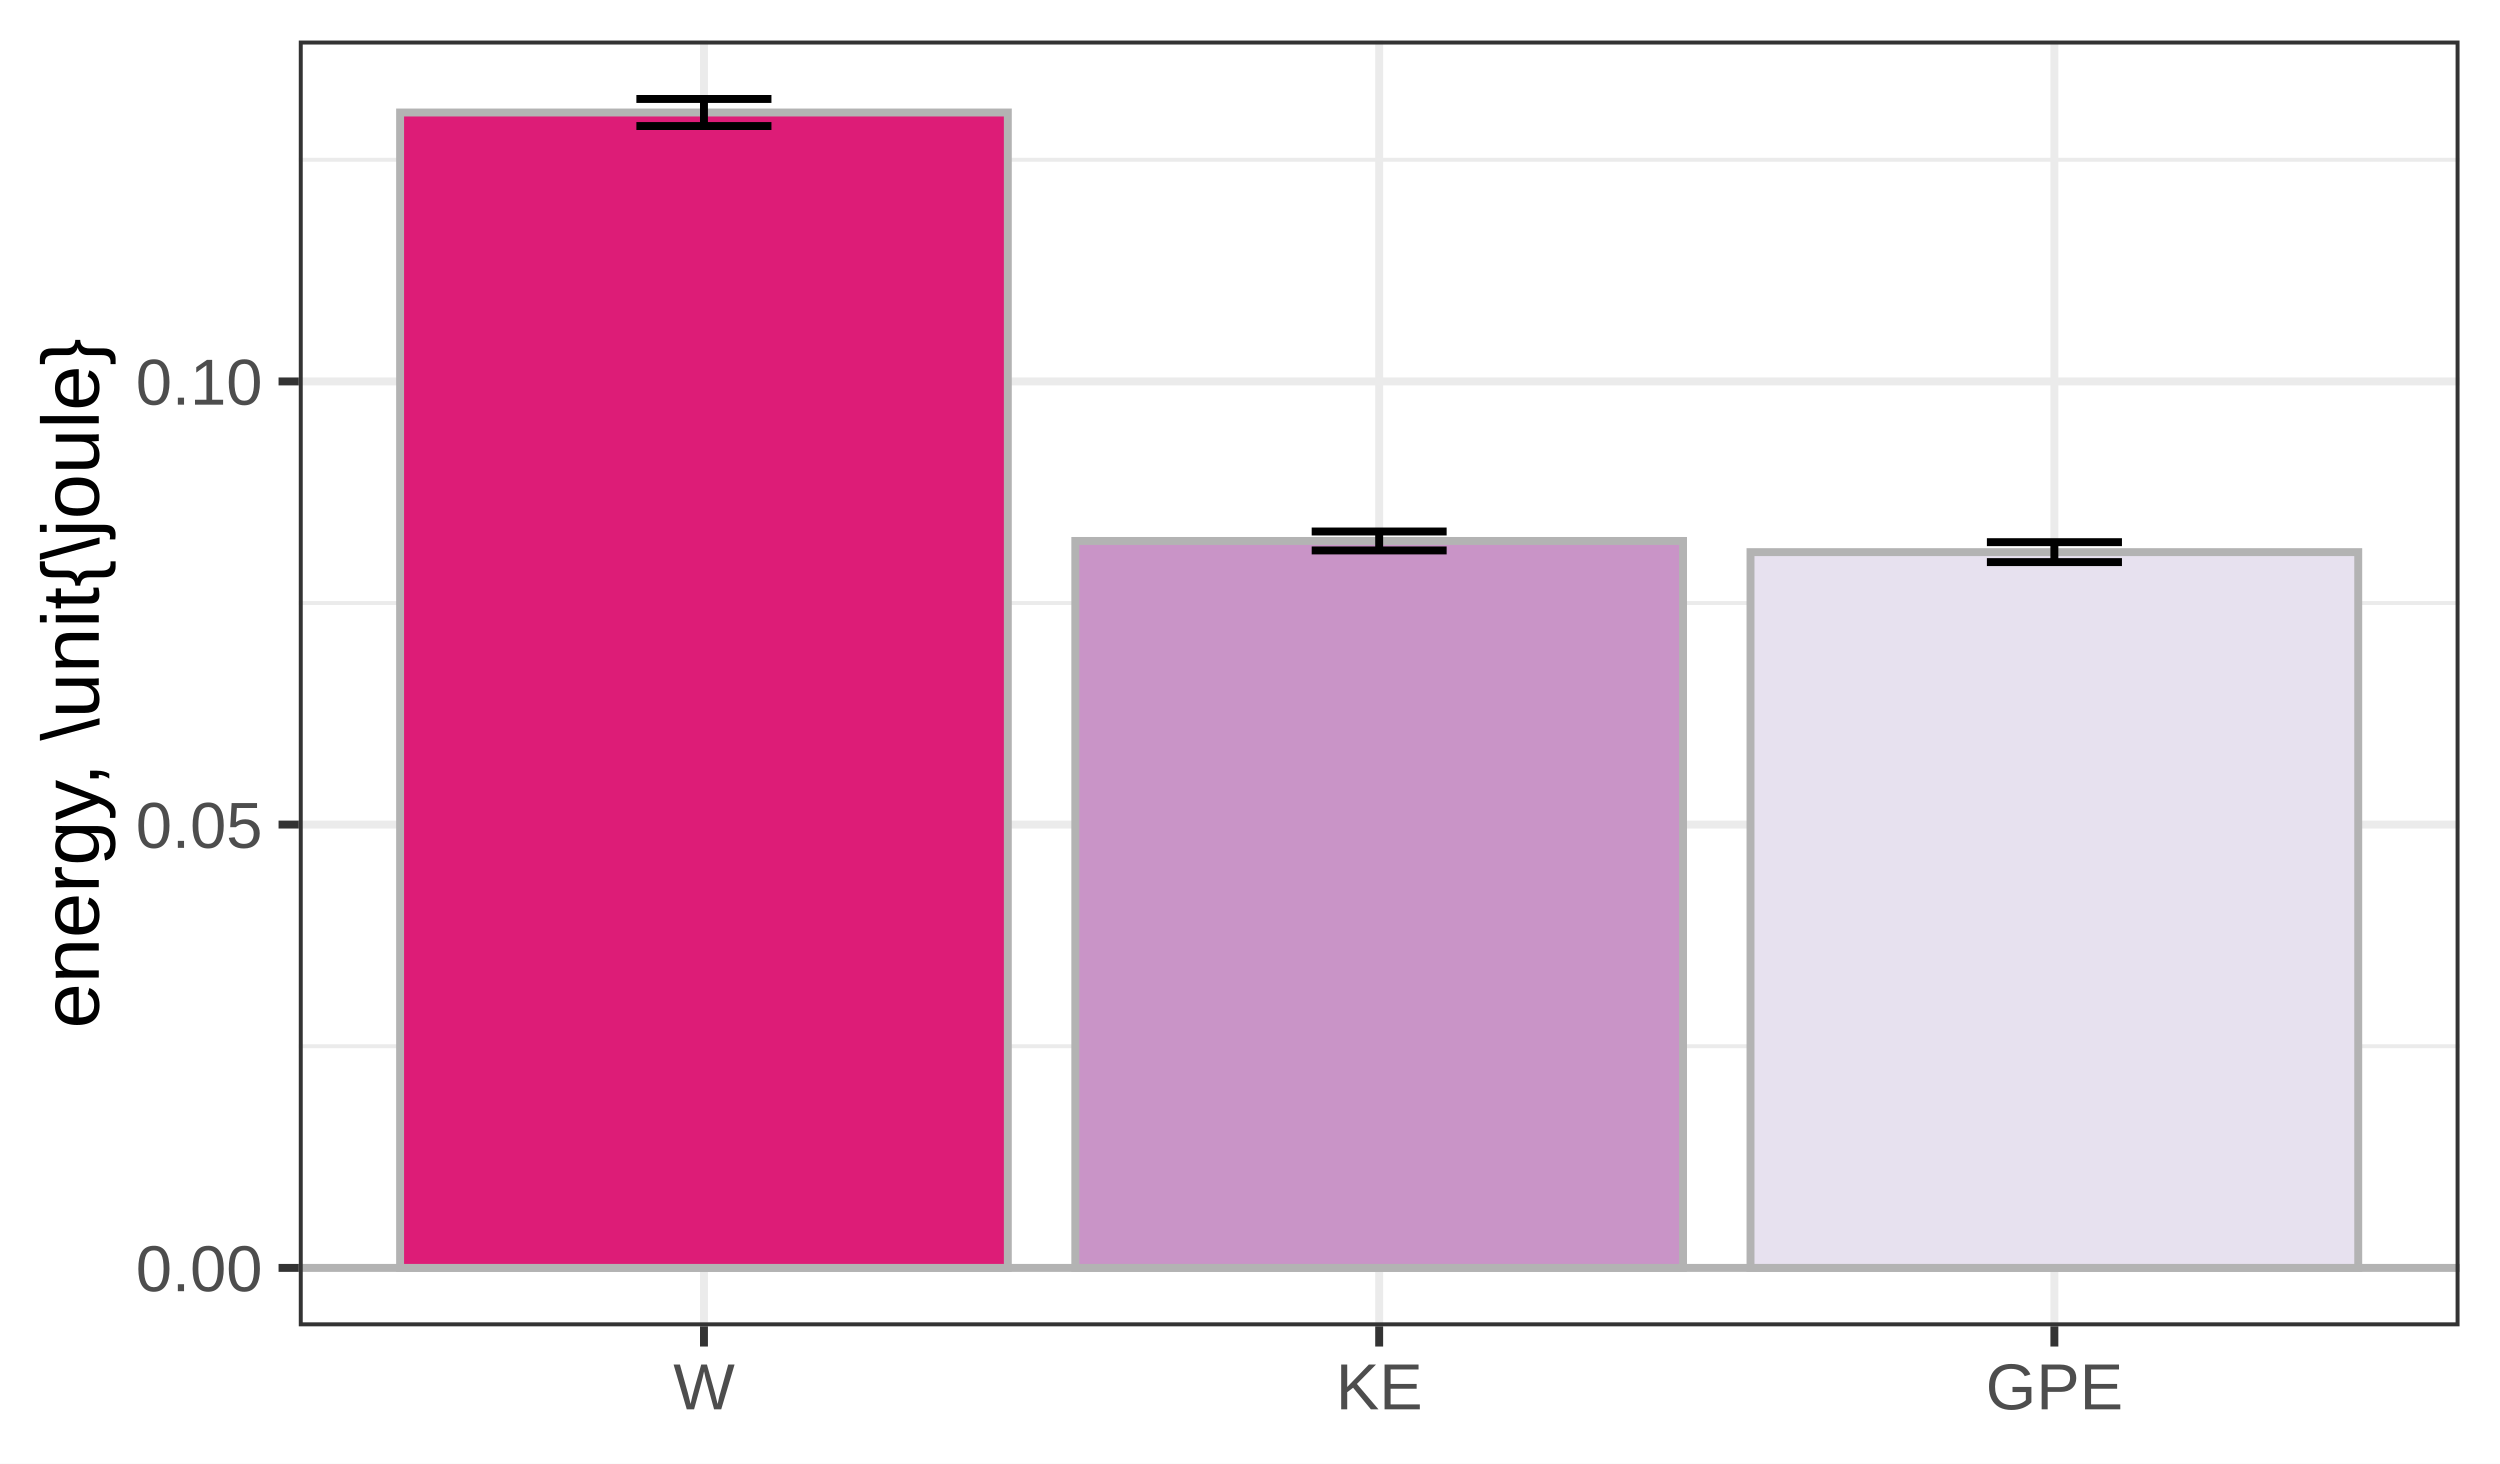
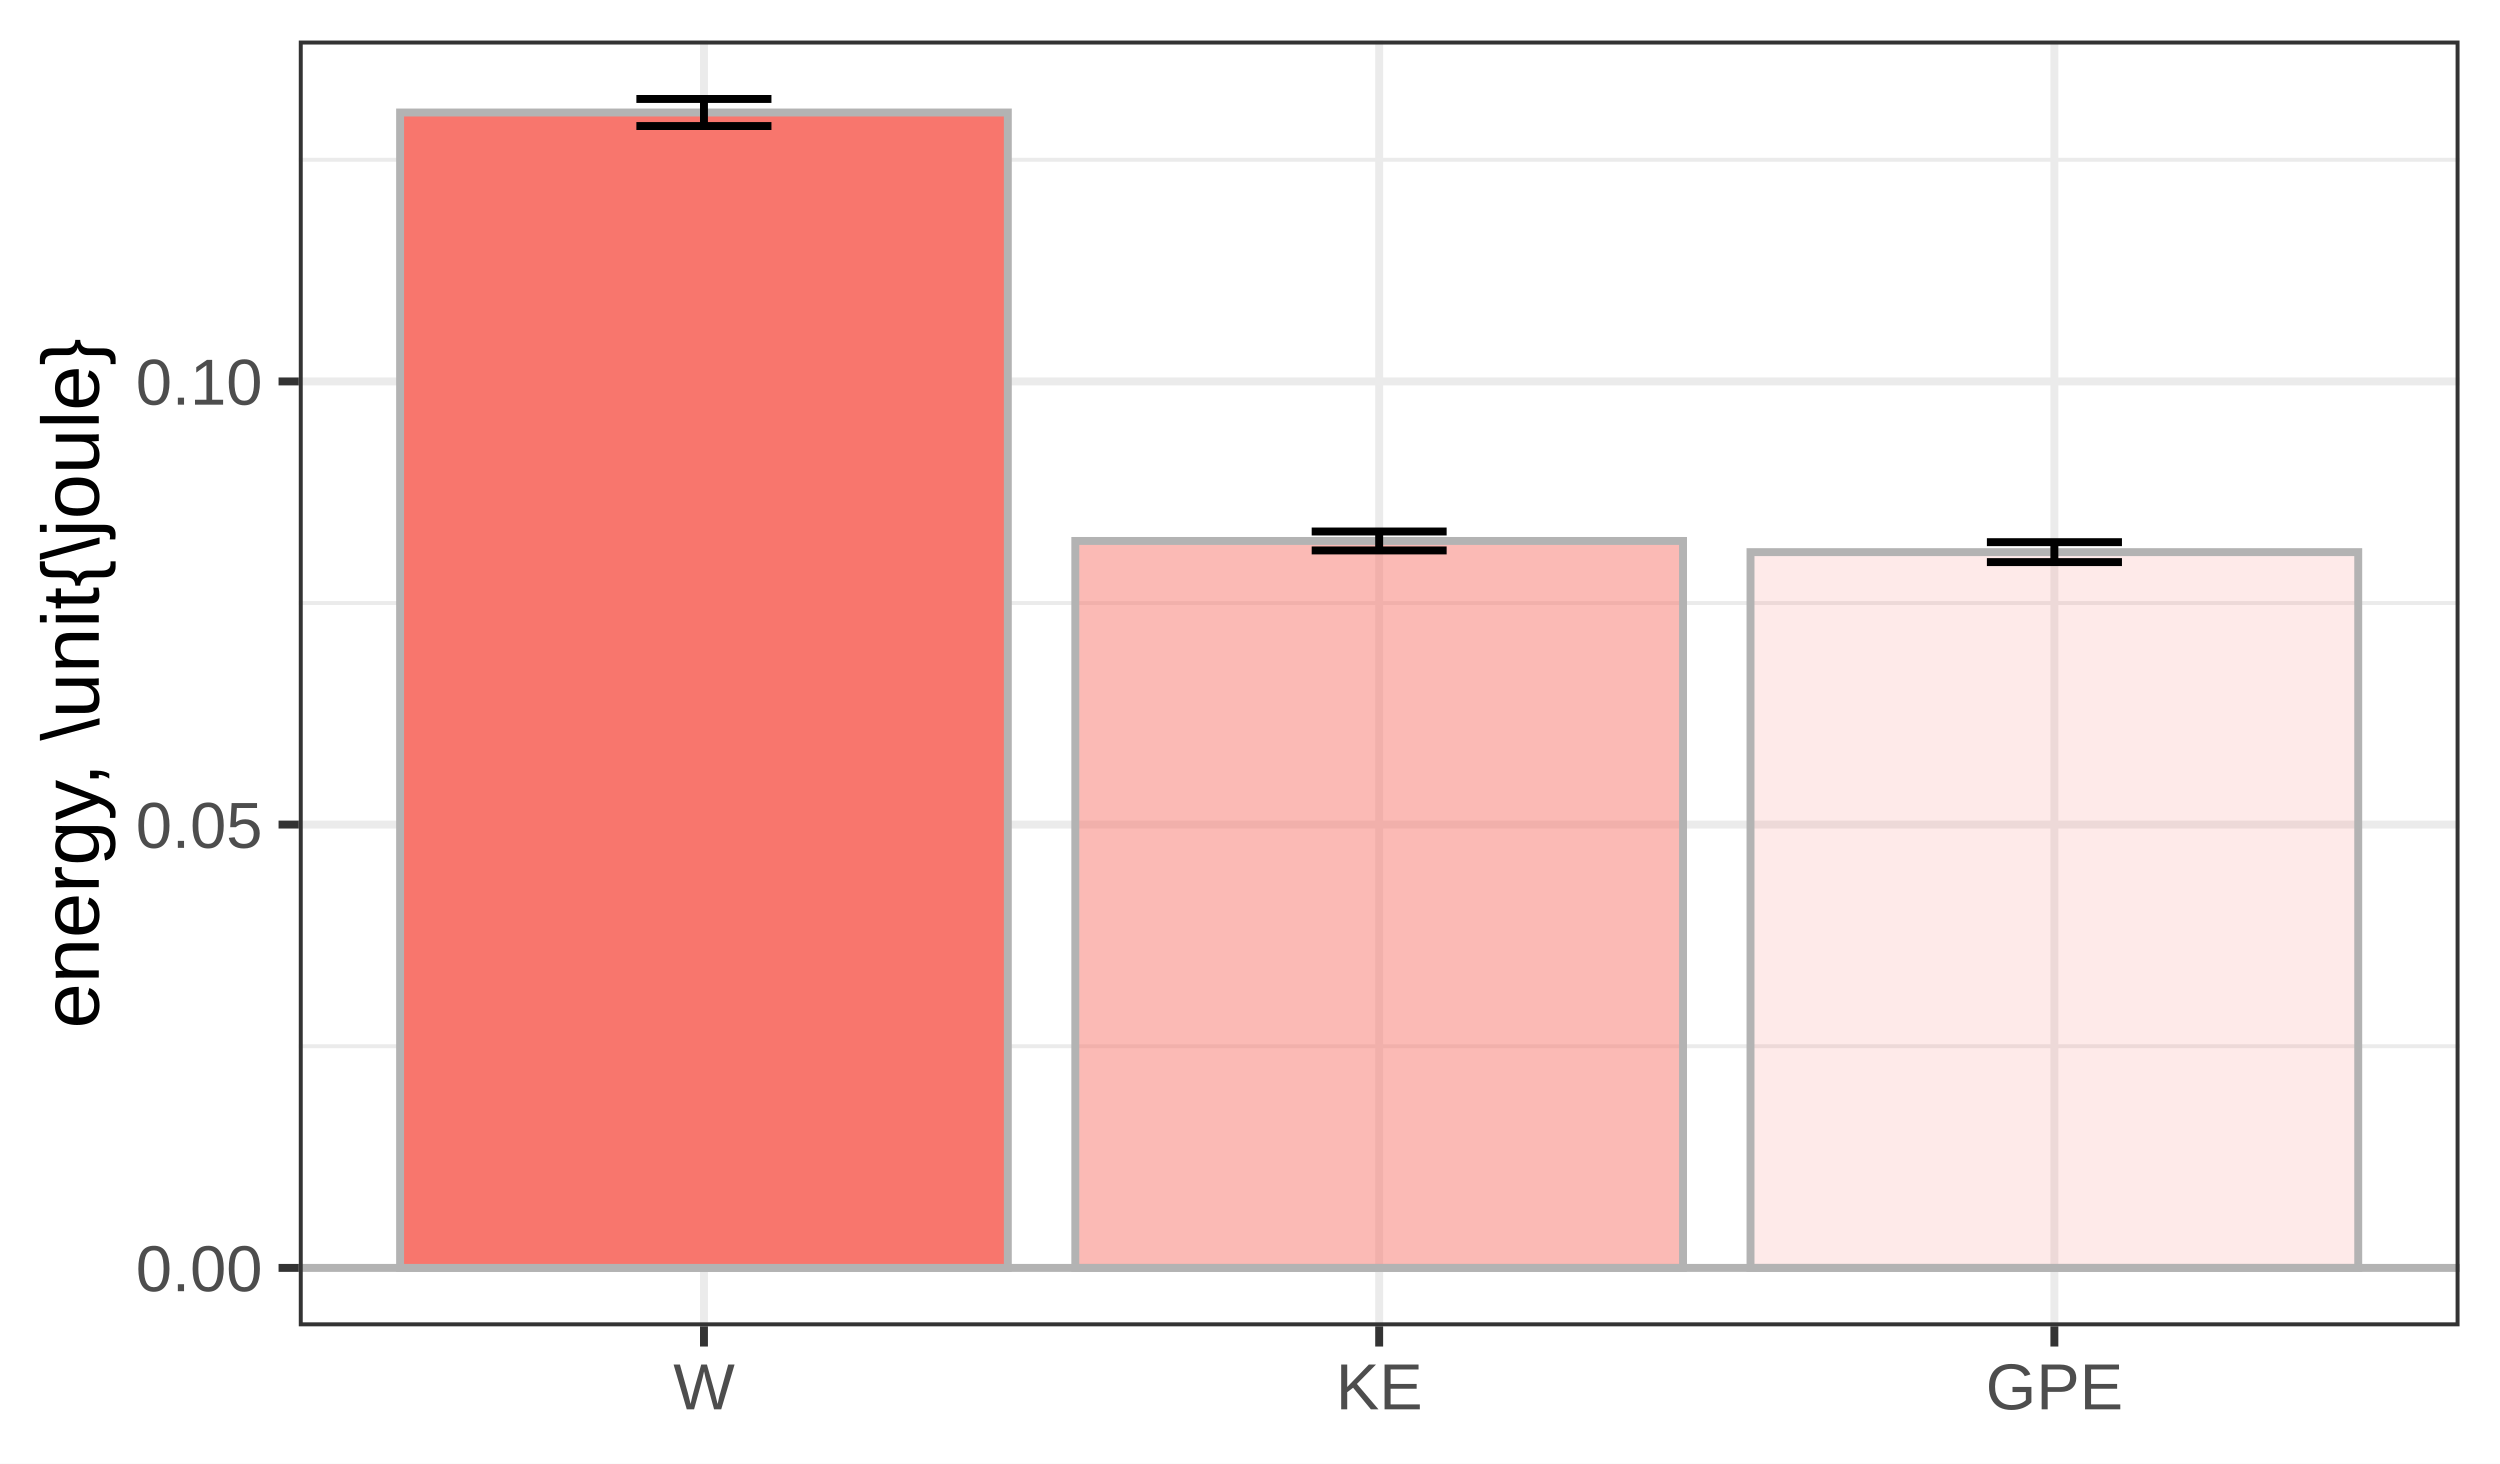
<svg xmlns="http://www.w3.org/2000/svg" width="246.00pt" height="144.00pt" viewBox="0 0 246.00 144.00">
  <g class="svglite">
    <defs>
      <style type="text/css">
    .svglite line, .svglite polyline, .svglite polygon, .svglite path, .svglite rect, .svglite circle {
      fill: none;
      stroke: #000000;
      stroke-linecap: round;
      stroke-linejoin: round;
      stroke-miterlimit: 10.00;
    }
    .svglite text {
      white-space: pre;
    }
    .svglite g.glyphgroup path {
      fill: inherit;
      stroke: none;
    }
  </style>
    </defs>
    <rect width="100%" height="100%" style="stroke: none; fill: #FFFFFF;" />
    <defs>
      <clipPath id="cpMC4wMHwyNDYuMDB8MC4wMHwxNDQuMDA=">
        <rect x="0.00" y="0.00" width="246.00" height="144.00" />
      </clipPath>
    </defs>
    <g clip-path="url(#cpMC4wMHwyNDYuMDB8MC4wMHwxNDQuMDA=)">
      <rect x="0.00" y="0.00" width="246.00" height="144.00" style="stroke-width: 0.78; stroke: #FFFFFF; fill: #FFFFFF;" />
    </g>
    <defs>
      <clipPath id="cpMjkuNDB8MjQyLjAyfDMuOTl8MTMwLjUx">
        <rect x="29.40" y="3.99" width="212.62" height="126.52" />
      </clipPath>
    </defs>
    <g clip-path="url(#cpMjkuNDB8MjQyLjAyfDMuOTl8MTMwLjUx)">
      <rect x="29.40" y="3.99" width="212.62" height="126.52" style="stroke-width: 0.78; stroke: none; fill: #FFFFFF;" />
      <polyline points="29.40,102.95 242.02,102.95 " style="stroke-width: 0.39; stroke: #EBEBEB; stroke-linecap: butt;" />
      <polyline points="29.40,59.34 242.02,59.34 " style="stroke-width: 0.39; stroke: #EBEBEB; stroke-linecap: butt;" />
      <polyline points="29.40,15.72 242.02,15.72 " style="stroke-width: 0.39; stroke: #EBEBEB; stroke-linecap: butt;" />
      <polyline points="29.40,124.76 242.02,124.76 " style="stroke-width: 0.78; stroke: #EBEBEB; stroke-linecap: butt;" />
      <polyline points="29.40,81.14 242.02,81.14 " style="stroke-width: 0.78; stroke: #EBEBEB; stroke-linecap: butt;" />
      <polyline points="29.40,37.53 242.02,37.53 " style="stroke-width: 0.78; stroke: #EBEBEB; stroke-linecap: butt;" />
      <polyline points="69.27,130.51 69.27,3.99 " style="stroke-width: 0.78; stroke: #EBEBEB; stroke-linecap: butt;" />
      <polyline points="135.71,130.51 135.71,3.99 " style="stroke-width: 0.78; stroke: #EBEBEB; stroke-linecap: butt;" />
      <polyline points="202.15,130.51 202.15,3.99 " style="stroke-width: 0.78; stroke: #EBEBEB; stroke-linecap: butt;" />
      <line x1="29.40" y1="124.76" x2="242.02" y2="124.76" style="stroke-width: 0.78; stroke: #B3B3B3; stroke-linecap: butt;" />
-       <rect x="39.37" y="11.07" width="59.80" height="113.69" style="stroke-width: 0.78; stroke: #B3B3B3; stroke-linecap: butt; stroke-linejoin: miter; fill: #DD1C77;" />
-       <rect x="105.81" y="53.23" width="59.80" height="71.53" style="stroke-width: 0.78; stroke: #B3B3B3; stroke-linecap: butt; stroke-linejoin: miter; fill: #C994C7;" />
-       <rect x="172.25" y="54.33" width="59.80" height="70.43" style="stroke-width: 0.78; stroke: #B3B3B3; stroke-linecap: butt; stroke-linejoin: miter; fill: #E7E1EF;" />
+       <rect x="39.37" y="11.07" width="59.80" height="113.69" style="stroke-width: 0.78; stroke: #B3B3B3; stroke-linecap: butt; stroke-linejoin: miter; fill: #F8766D;" />
+       <rect x="105.81" y="53.23" width="59.80" height="71.53" style="stroke-width: 0.78; stroke: #B3B3B3; stroke-linecap: butt; stroke-linejoin: miter; fill: #F8766D; fill-opacity: 0.50;" />
+       <rect x="172.25" y="54.33" width="59.80" height="70.43" style="stroke-width: 0.78; stroke: #B3B3B3; stroke-linecap: butt; stroke-linejoin: miter; fill: #F8766D; fill-opacity: 0.15;" />
      <polyline points="62.62,9.74 75.91,9.74 " style="stroke-width: 0.78; stroke-linecap: butt;" />
      <polyline points="69.27,9.74 69.27,12.40 " style="stroke-width: 0.78; stroke-linecap: butt;" />
      <polyline points="62.62,12.40 75.91,12.40 " style="stroke-width: 0.78; stroke-linecap: butt;" />
      <polyline points="129.07,52.30 142.35,52.30 " style="stroke-width: 0.78; stroke-linecap: butt;" />
      <polyline points="135.71,52.30 135.71,54.16 " style="stroke-width: 0.78; stroke-linecap: butt;" />
      <polyline points="129.07,54.16 142.35,54.16 " style="stroke-width: 0.78; stroke-linecap: butt;" />
      <polyline points="195.51,53.35 208.80,53.35 " style="stroke-width: 0.78; stroke-linecap: butt;" />
      <polyline points="202.15,53.35 202.15,55.31 " style="stroke-width: 0.78; stroke-linecap: butt;" />
      <polyline points="195.51,55.31 208.80,55.31 " style="stroke-width: 0.78; stroke-linecap: butt;" />
      <rect x="29.40" y="3.99" width="212.62" height="126.52" style="stroke-width: 0.78; stroke: #333333;" />
    </g>
    <g clip-path="url(#cpMC4wMHwyNDYuMDB8MC4wMHwxNDQuMDA=)">
      <text x="25.82" y="127.05" text-anchor="end" style="font-size: 6.40px;fill: #4D4D4D; font-family: &quot;Arial&quot;;" textLength="12.42px" lengthAdjust="spacingAndGlyphs">0.00</text>
      <text x="25.82" y="83.43" text-anchor="end" style="font-size: 6.40px;fill: #4D4D4D; font-family: &quot;Arial&quot;;" textLength="12.42px" lengthAdjust="spacingAndGlyphs">0.05</text>
      <text x="25.82" y="39.82" text-anchor="end" style="font-size: 6.40px;fill: #4D4D4D; font-family: &quot;Arial&quot;;" textLength="12.42px" lengthAdjust="spacingAndGlyphs">0.10</text>
      <polyline points="27.41,124.76 29.40,124.76 " style="stroke-width: 0.78; stroke: #333333; stroke-linecap: butt;" />
      <polyline points="27.41,81.14 29.40,81.14 " style="stroke-width: 0.78; stroke: #333333; stroke-linecap: butt;" />
      <polyline points="27.41,37.53 29.40,37.53 " style="stroke-width: 0.78; stroke: #333333; stroke-linecap: butt;" />
      <polyline points="69.27,132.50 69.27,130.51 " style="stroke-width: 0.78; stroke: #333333; stroke-linecap: butt;" />
      <polyline points="135.71,132.50 135.71,130.51 " style="stroke-width: 0.78; stroke: #333333; stroke-linecap: butt;" />
      <polyline points="202.15,132.50 202.15,130.51 " style="stroke-width: 0.78; stroke: #333333; stroke-linecap: butt;" />
      <text x="69.27" y="138.68" text-anchor="middle" style="font-size: 6.40px;fill: #4D4D4D; font-family: &quot;Arial&quot;;" textLength="6.03px" lengthAdjust="spacingAndGlyphs">W</text>
      <text x="135.71" y="138.68" text-anchor="middle" style="font-size: 6.40px;fill: #4D4D4D; font-family: &quot;Arial&quot;;" textLength="8.53px" lengthAdjust="spacingAndGlyphs">KE</text>
      <text x="202.15" y="138.68" text-anchor="middle" style="font-size: 6.40px;fill: #4D4D4D; font-family: &quot;Arial&quot;;" textLength="13.50px" lengthAdjust="spacingAndGlyphs">GPE</text>
      <text transform="translate(9.72,67.25) rotate(-90)" text-anchor="middle" style="font-size: 8.00px; font-family: &quot;Arial&quot;;" textLength="67.94px" lengthAdjust="spacingAndGlyphs">energy, \unit{\joule}</text>
    </g>
  </g>
</svg>
